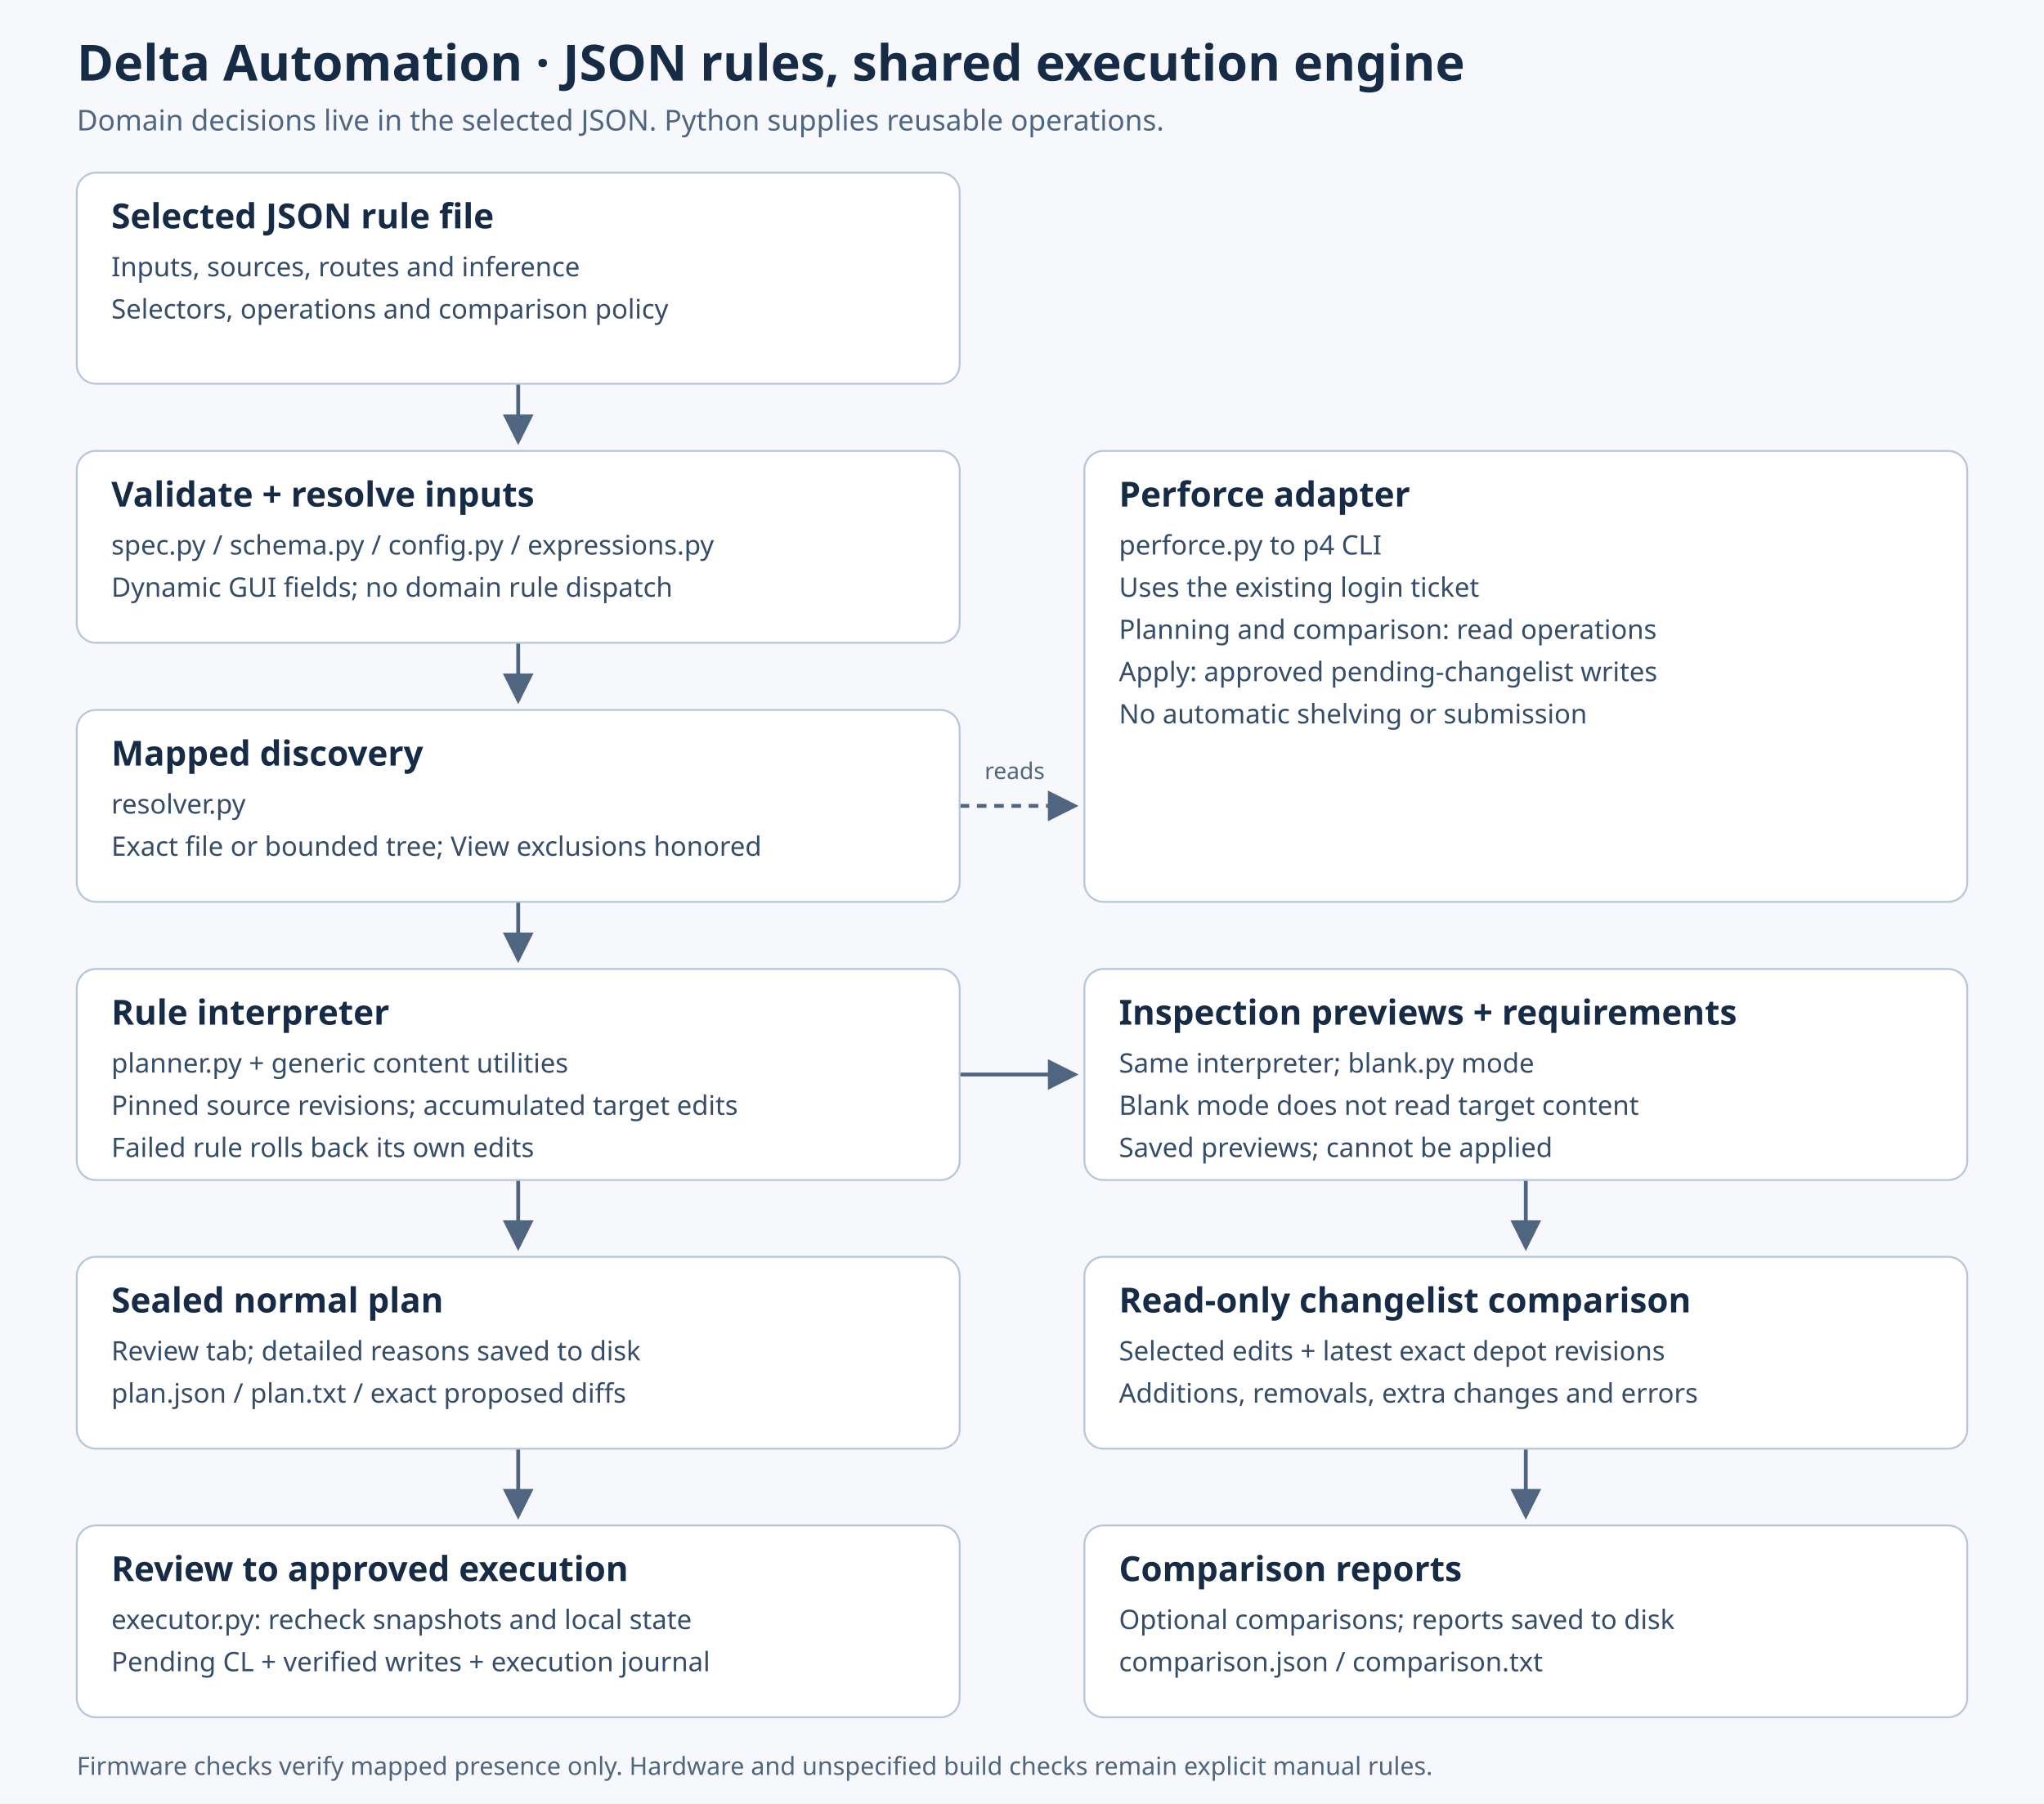
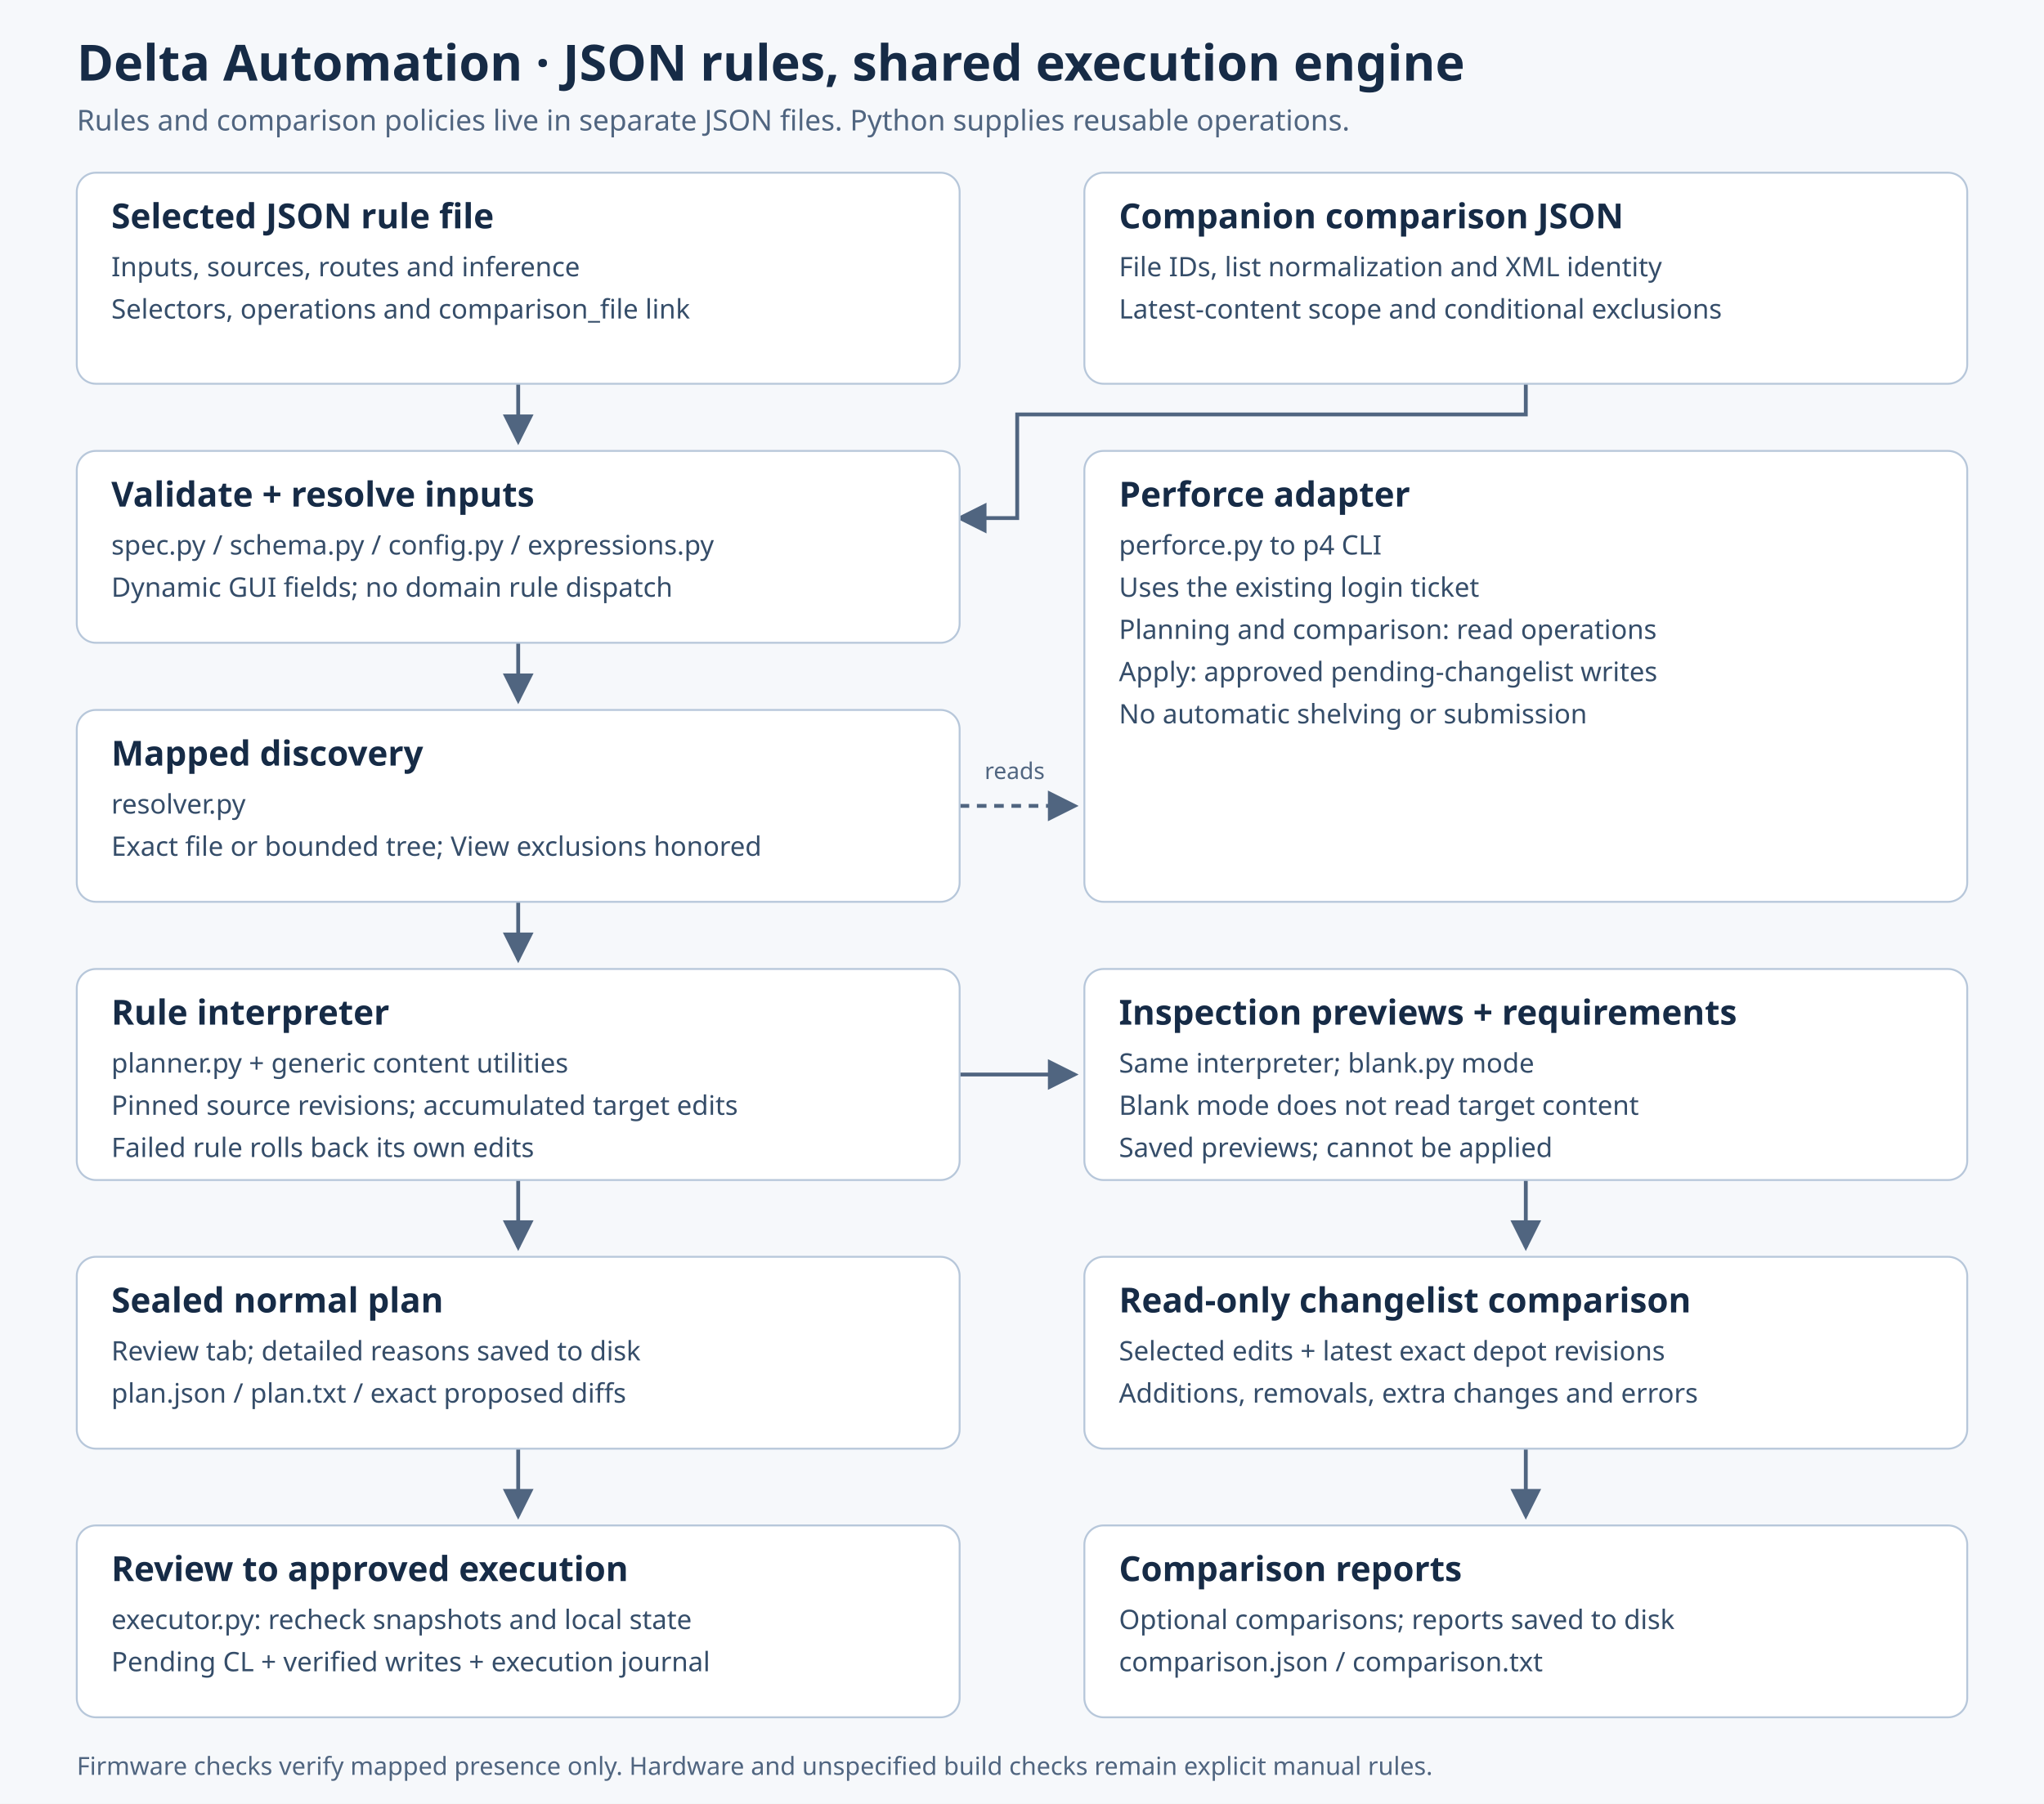
<svg xmlns="http://www.w3.org/2000/svg" width="1065" height="940" viewBox="0 0 1065 940" role="img" aria-labelledby="title desc">
  <defs>
    <marker id="arrow" markerWidth="8" markerHeight="8" refX="7" refY="4" orient="auto">
      <path d="M0,0 L8,4 L0,8 Z" fill="#506580" />
    </marker>
  </defs>
  <rect width="1065" height="940" fill="#f6f8fb" />
  <text x="40" y="42" font-family="sans-serif" font-size="26" font-weight="bold" fill="#162b46">Delta Automation · JSON rules, shared execution engine</text>
-   <text x="40" y="68" font-family="sans-serif" font-size="15" fill="#506580">Domain decisions live in the selected JSON. Python supplies reusable operations.</text>
+   <text x="40" y="68" font-family="sans-serif" font-size="15" fill="#506580">Rules and comparison policies live in separate JSON files. Python supplies reusable operations.</text>
+   <path d="M795,200 V216 H530 V270 H500" stroke="#506580" stroke-width="2" fill="none" marker-end="url(#arrow)" />
  <path d="M270,200 V230" stroke="#506580" stroke-width="2" fill="none" marker-end="url(#arrow)" />
  <path d="M270,335 V365" stroke="#506580" stroke-width="2" fill="none" marker-end="url(#arrow)" />
  <path d="M270,470 V500" stroke="#506580" stroke-width="2" fill="none" marker-end="url(#arrow)" />
  <path d="M270,615 V650" stroke="#506580" stroke-width="2" fill="none" marker-end="url(#arrow)" />
  <path d="M270,755 V790" stroke="#506580" stroke-width="2" fill="none" marker-end="url(#arrow)" />
  <path d="M795,615 V650" stroke="#506580" stroke-width="2" fill="none" marker-end="url(#arrow)" />
  <path d="M795,755 V790" stroke="#506580" stroke-width="2" fill="none" marker-end="url(#arrow)" />
  <path d="M500,560 H560" stroke="#506580" stroke-width="2" marker-end="url(#arrow)" />
  <path d="M500,420 H560" stroke="#506580" stroke-width="2" stroke-dasharray="5 4" marker-end="url(#arrow)" />
  <text x="513" y="406" font-family="sans-serif" font-size="12" fill="#506580">reads</text>
  <rect x="40" y="90" width="460" height="110" rx="10" fill="white" stroke="#b7c7da" />
  <text x="58" y="119" font-family="sans-serif" font-size="18" font-weight="bold" fill="#162b46">Selected JSON rule file</text>
  <text x="58" y="144" font-family="sans-serif" font-size="14" fill="#354d69">Inputs, sources, routes and inference</text>
-   <text x="58" y="166" font-family="sans-serif" font-size="14" fill="#354d69">Selectors, operations and comparison policy</text>
+   <text x="58" y="166" font-family="sans-serif" font-size="14" fill="#354d69">Selectors, operations and comparison_file link</text>
+   <rect x="565" y="90" width="460" height="110" rx="10" fill="white" stroke="#b7c7da" />
+   <text x="583" y="119" font-family="sans-serif" font-size="18" font-weight="bold" fill="#162b46">Companion comparison JSON</text>
+   <text x="583" y="144" font-family="sans-serif" font-size="14" fill="#354d69">File IDs, list normalization and XML identity</text>
+   <text x="583" y="166" font-family="sans-serif" font-size="14" fill="#354d69">Latest-content scope and conditional exclusions</text>
  <rect x="40" y="235" width="460" height="100" rx="10" fill="white" stroke="#b7c7da" />
  <text x="58" y="264" font-family="sans-serif" font-size="18" font-weight="bold" fill="#162b46">Validate + resolve inputs</text>
  <text x="58" y="289" font-family="sans-serif" font-size="14" fill="#354d69">spec.py / schema.py / config.py / expressions.py</text>
  <text x="58" y="311" font-family="sans-serif" font-size="14" fill="#354d69">Dynamic GUI fields; no domain rule dispatch</text>
  <rect x="40" y="370" width="460" height="100" rx="10" fill="white" stroke="#b7c7da" />
  <text x="58" y="399" font-family="sans-serif" font-size="18" font-weight="bold" fill="#162b46">Mapped discovery</text>
  <text x="58" y="424" font-family="sans-serif" font-size="14" fill="#354d69">resolver.py</text>
  <text x="58" y="446" font-family="sans-serif" font-size="14" fill="#354d69">Exact file or bounded tree; View exclusions honored</text>
  <rect x="40" y="505" width="460" height="110" rx="10" fill="white" stroke="#b7c7da" />
  <text x="58" y="534" font-family="sans-serif" font-size="18" font-weight="bold" fill="#162b46">Rule interpreter</text>
  <text x="58" y="559" font-family="sans-serif" font-size="14" fill="#354d69">planner.py + generic content utilities</text>
  <text x="58" y="581" font-family="sans-serif" font-size="14" fill="#354d69">Pinned source revisions; accumulated target edits</text>
  <text x="58" y="603" font-family="sans-serif" font-size="14" fill="#354d69">Failed rule rolls back its own edits</text>
  <rect x="40" y="655" width="460" height="100" rx="10" fill="white" stroke="#b7c7da" />
  <text x="58" y="684" font-family="sans-serif" font-size="18" font-weight="bold" fill="#162b46">Sealed normal plan</text>
  <text x="58" y="709" font-family="sans-serif" font-size="14" fill="#354d69">Review tab; detailed reasons saved to disk</text>
  <text x="58" y="731" font-family="sans-serif" font-size="14" fill="#354d69">plan.json / plan.txt / exact proposed diffs</text>
  <rect x="40" y="795" width="460" height="100" rx="10" fill="white" stroke="#b7c7da" />
  <text x="58" y="824" font-family="sans-serif" font-size="18" font-weight="bold" fill="#162b46">Review to approved execution</text>
  <text x="58" y="849" font-family="sans-serif" font-size="14" fill="#354d69">executor.py: recheck snapshots and local state</text>
  <text x="58" y="871" font-family="sans-serif" font-size="14" fill="#354d69">Pending CL + verified writes + execution journal</text>
  <rect x="565" y="505" width="460" height="110" rx="10" fill="white" stroke="#b7c7da" />
  <text x="583" y="534" font-family="sans-serif" font-size="18" font-weight="bold" fill="#162b46">Inspection previews + requirements</text>
  <text x="583" y="559" font-family="sans-serif" font-size="14" fill="#354d69">Same interpreter; blank.py mode</text>
  <text x="583" y="581" font-family="sans-serif" font-size="14" fill="#354d69">Blank mode does not read target content</text>
  <text x="583" y="603" font-family="sans-serif" font-size="14" fill="#354d69">Saved previews; cannot be applied</text>
  <rect x="565" y="655" width="460" height="100" rx="10" fill="white" stroke="#b7c7da" />
  <text x="583" y="684" font-family="sans-serif" font-size="18" font-weight="bold" fill="#162b46">Read-only changelist comparison</text>
  <text x="583" y="709" font-family="sans-serif" font-size="14" fill="#354d69">Selected edits + latest exact depot revisions</text>
  <text x="583" y="731" font-family="sans-serif" font-size="14" fill="#354d69">Additions, removals, extra changes and errors</text>
  <rect x="565" y="795" width="460" height="100" rx="10" fill="white" stroke="#b7c7da" />
  <text x="583" y="824" font-family="sans-serif" font-size="18" font-weight="bold" fill="#162b46">Comparison reports</text>
  <text x="583" y="849" font-family="sans-serif" font-size="14" fill="#354d69">Optional comparisons; reports saved to disk</text>
  <text x="583" y="871" font-family="sans-serif" font-size="14" fill="#354d69">comparison.json / comparison.txt</text>
  <rect x="565" y="235" width="460" height="235" rx="10" fill="white" stroke="#b7c7da" />
  <text x="583" y="264" font-family="sans-serif" font-size="18" font-weight="bold" fill="#162b46">Perforce adapter</text>
  <text x="583" y="289" font-family="sans-serif" font-size="14" fill="#354d69">perforce.py to p4 CLI</text>
  <text x="583" y="311" font-family="sans-serif" font-size="14" fill="#354d69">Uses the existing login ticket</text>
  <text x="583" y="333" font-family="sans-serif" font-size="14" fill="#354d69">Planning and comparison: read operations</text>
  <text x="583" y="355" font-family="sans-serif" font-size="14" fill="#354d69">Apply: approved pending-changelist writes</text>
  <text x="583" y="377" font-family="sans-serif" font-size="14" fill="#354d69">No automatic shelving or submission</text>
  <text x="40" y="925" font-family="sans-serif" font-size="13" fill="#506580">Firmware checks verify mapped presence only. Hardware and unspecified build checks remain explicit manual rules.</text>
</svg>
